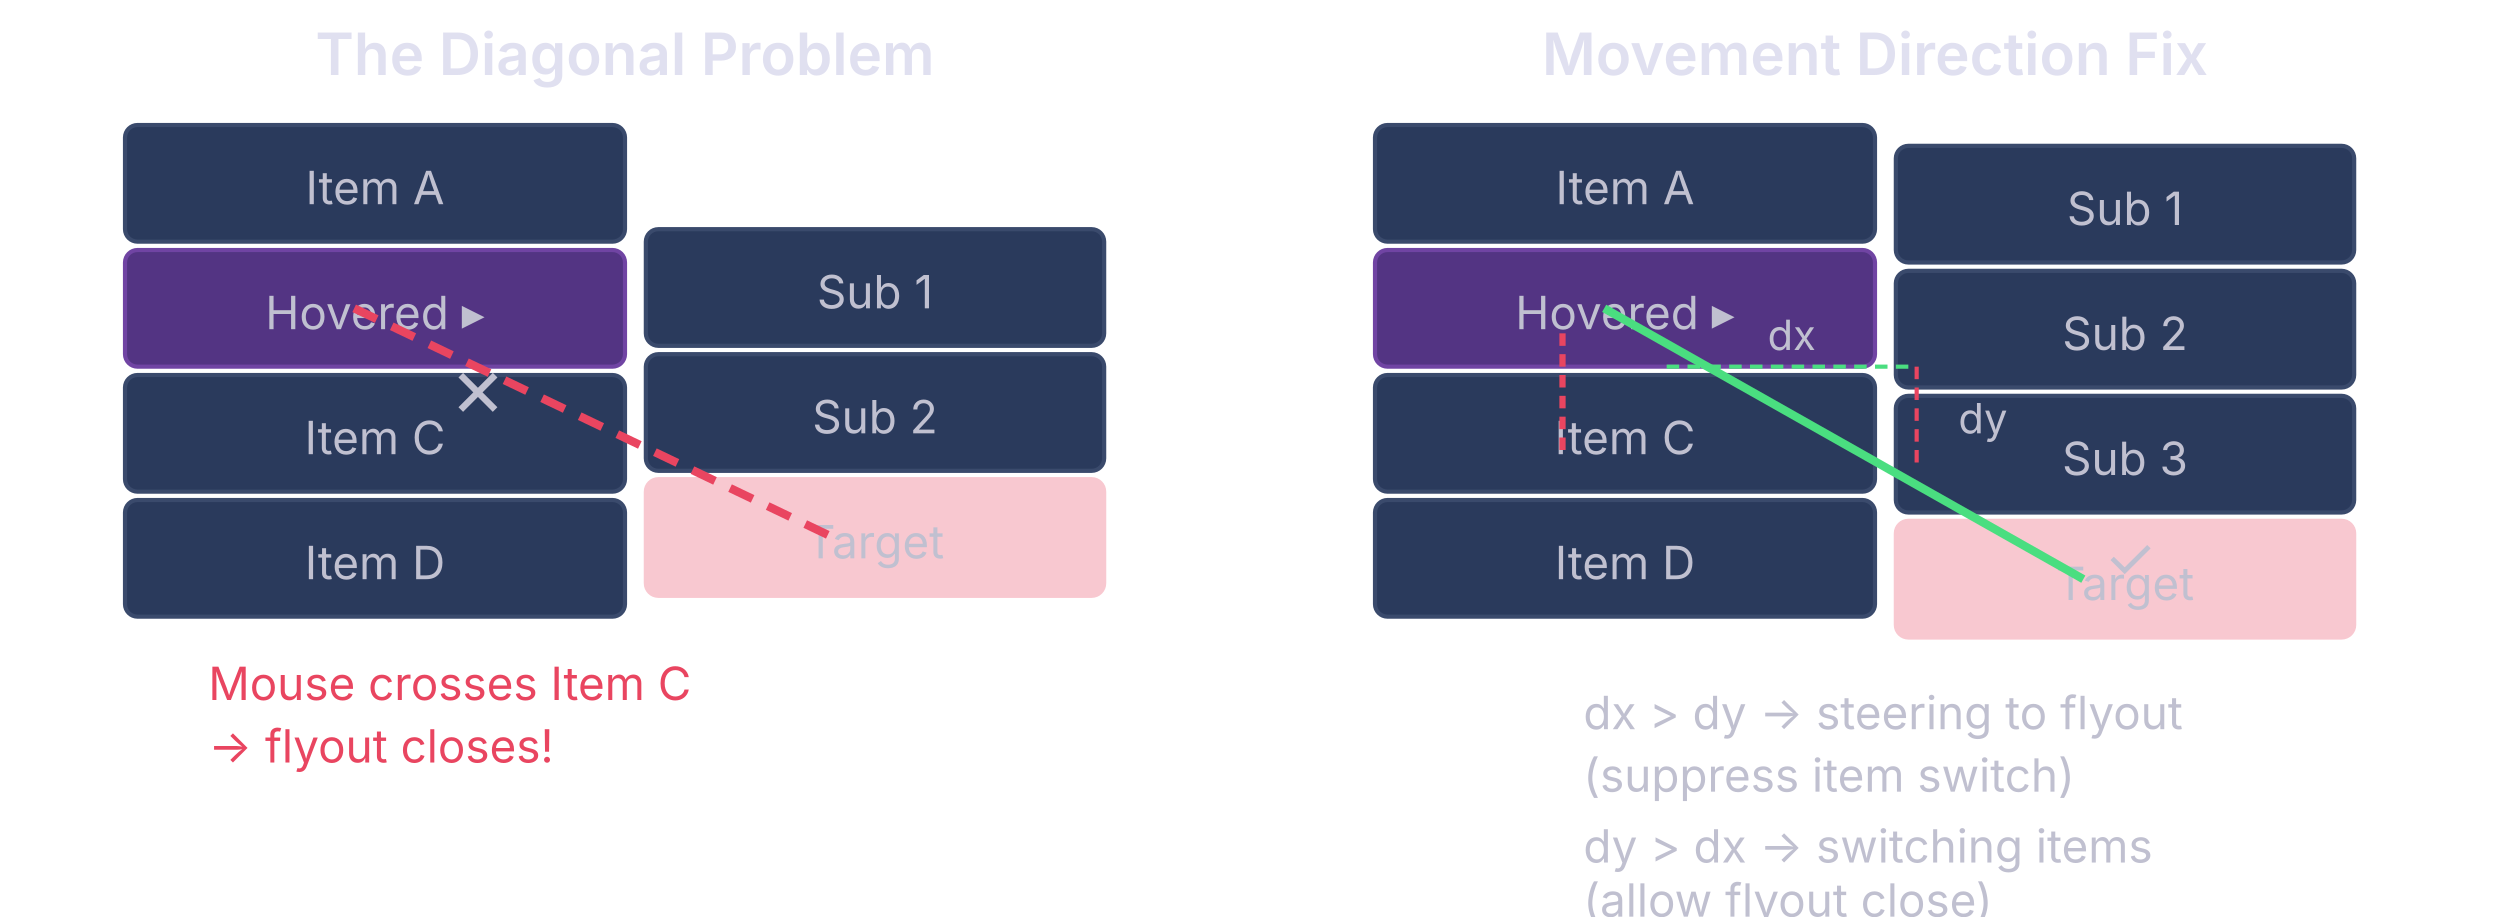
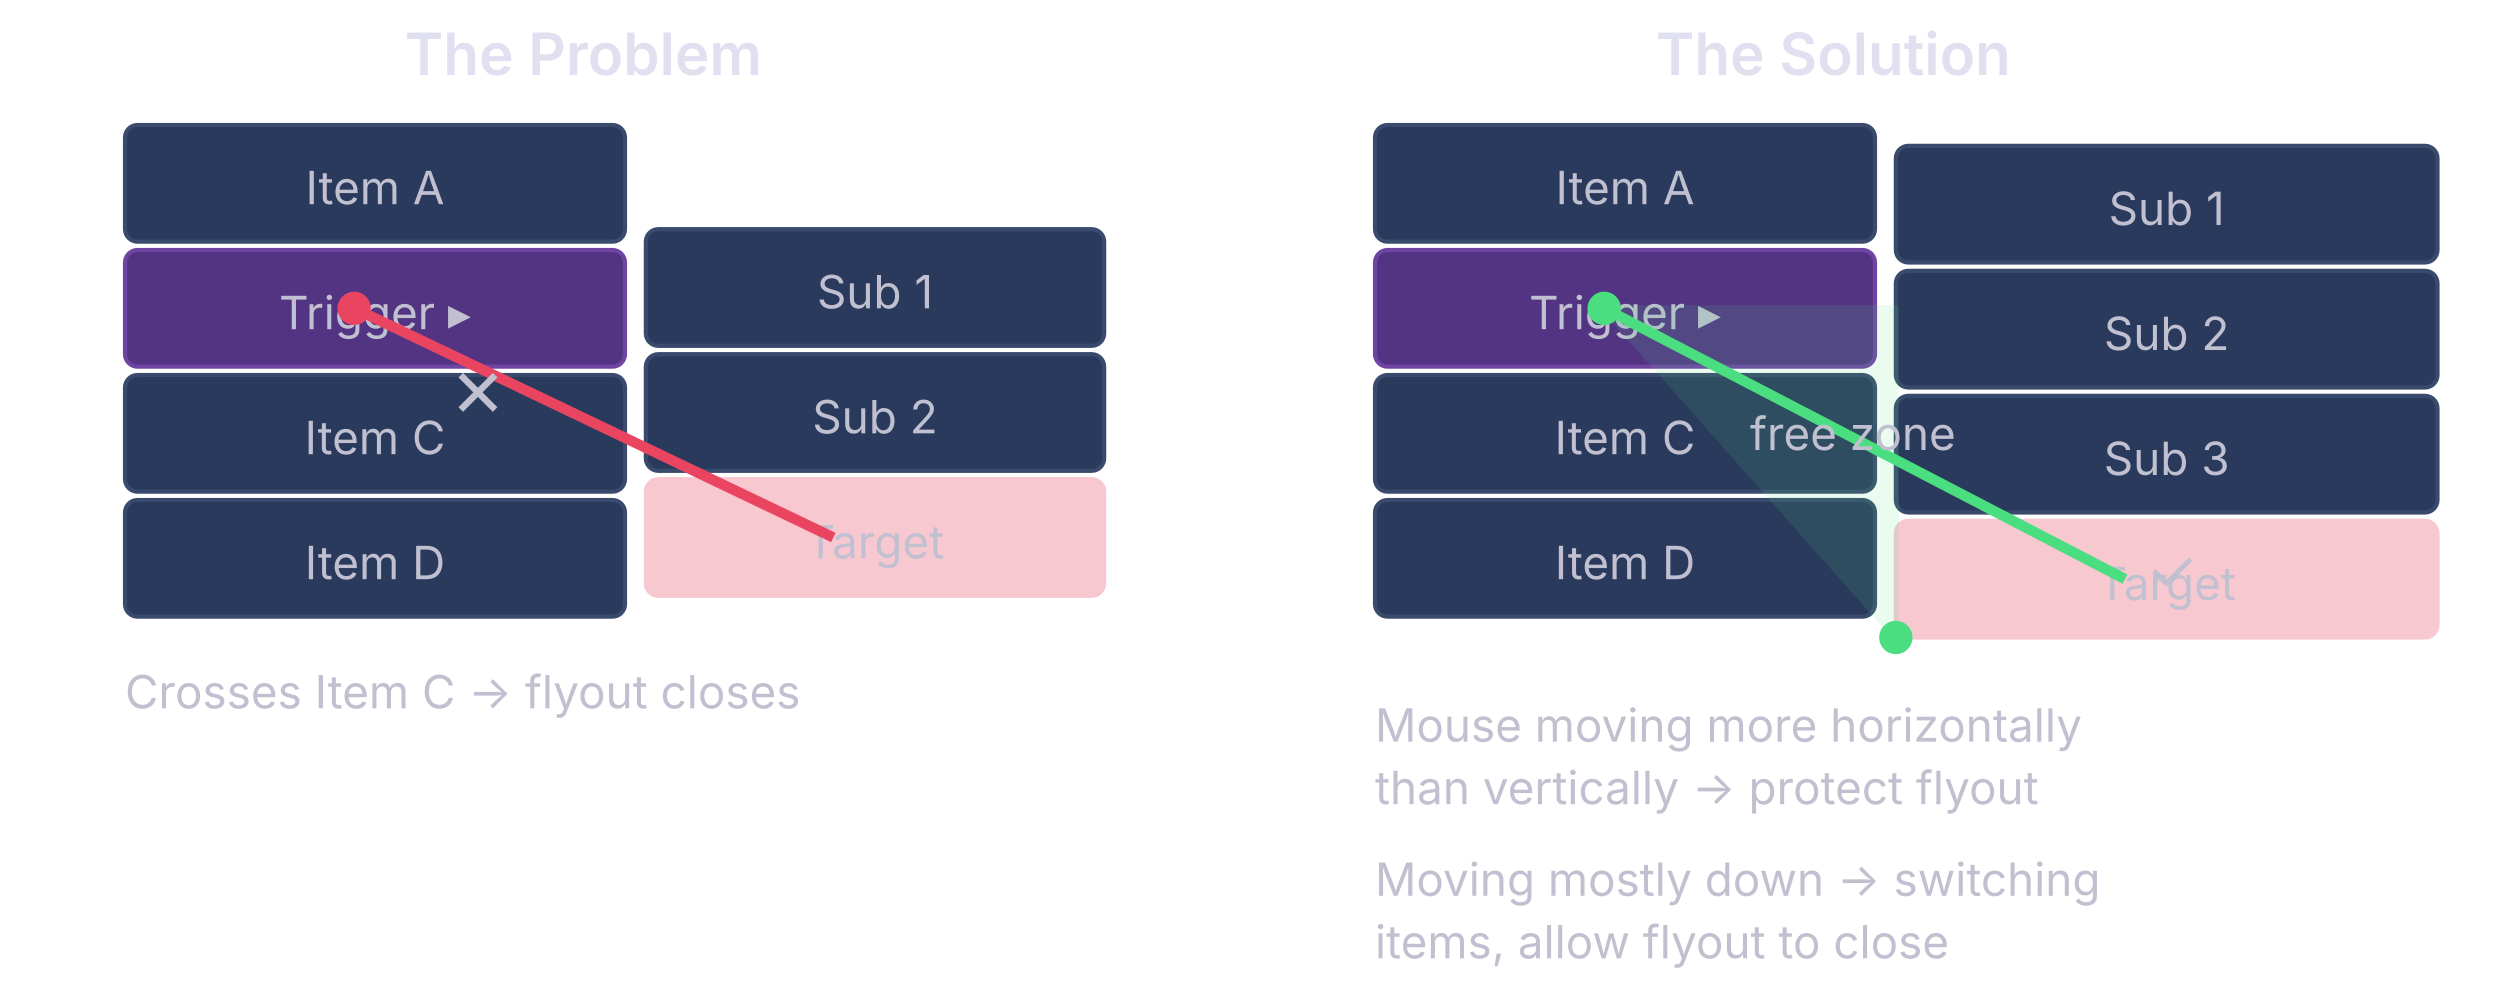
- <svg xmlns="http://www.w3.org/2000/svg" viewBox="0 0 600 220" width="600" height="220" font-family="-apple-system, BlinkMacSystemFont, system-ui, sans-serif">
+ <svg xmlns="http://www.w3.org/2000/svg" viewBox="0 0 600 240" width="600" height="240" font-family="-apple-system, BlinkMacSystemFont, system-ui, sans-serif">
  <style>
    text { fill: #c0c0d0; }
    .label { font-size: 11px; }
    .title { font-size: 14px; font-weight: 600; fill: #e0e0f0; }
-     .dim { font-size: 11px; fill: #e94560; }
-     .small { font-size: 10px; }
+     .dim { font-size: 11px; }
  </style>
-   <text x="150" y="18" text-anchor="middle" class="title">The Diagonal Problem</text>
+   <text x="140" y="18" text-anchor="middle" class="title">The Problem</text>
  <rect x="30" y="30" width="120" height="28" rx="3" fill="#2a3a5c" stroke="#3a4a6c" />
  <rect x="30" y="60" width="120" height="28" rx="3" fill="#533483" stroke="#7044a3" />
  <rect x="30" y="90" width="120" height="28" rx="3" fill="#2a3a5c" stroke="#3a4a6c" />
  <rect x="30" y="120" width="120" height="28" rx="3" fill="#2a3a5c" stroke="#3a4a6c" />
  <text x="90" y="49" text-anchor="middle" class="label">Item A</text>
-   <text x="90" y="79" text-anchor="middle" class="label" fill="#d0c0ff">Hovered ▸</text>
+   <text x="90" y="79" text-anchor="middle" class="label" fill="#d0c0ff">Trigger ▸</text>
  <text x="90" y="109" text-anchor="middle" class="label">Item C</text>
  <text x="90" y="139" text-anchor="middle" class="label">Item D</text>
  <rect x="155" y="55" width="110" height="28" rx="3" fill="#2a3a5c" stroke="#3a4a6c" />
  <rect x="155" y="85" width="110" height="28" rx="3" fill="#2a3a5c" stroke="#3a4a6c" />
  <rect x="155" y="115" width="110" height="28" rx="3" fill="#e94560" opacity="0.3" stroke="#e94560" />
  <text x="210" y="74" text-anchor="middle" class="label">Sub 1</text>
  <text x="210" y="104" text-anchor="middle" class="label">Sub 2</text>
  <text x="210" y="134" text-anchor="middle" class="label" fill="#e94560">Target</text>
-   <line x1="85" y1="74" x2="200" y2="129" stroke="#e94560" stroke-width="2" stroke-dasharray="6,4" />
+   <line x1="85" y1="74" x2="200" y2="129" stroke="#e94560" stroke-width="2.5" />
+   <circle cx="85" cy="74" r="4" fill="#e94560" />
  <text x="108" y="100" fill="#e94560" font-size="16" font-weight="bold">✕</text>
-   <text x="50" y="168" class="dim">Mouse crosses Item C</text>
-   <text x="50" y="183" class="dim">→ flyout closes!</text>
-   <text x="450" y="18" text-anchor="middle" class="title">Movement Direction Fix</text>
+   <text x="30" y="170" class="dim" fill="#e94560">Crosses Item C → flyout closes</text>
+   <text x="440" y="18" text-anchor="middle" class="title">The Solution</text>
  <rect x="330" y="30" width="120" height="28" rx="3" fill="#2a3a5c" stroke="#3a4a6c" />
  <rect x="330" y="60" width="120" height="28" rx="3" fill="#533483" stroke="#7044a3" />
  <rect x="330" y="90" width="120" height="28" rx="3" fill="#2a3a5c" stroke="#3a4a6c" />
  <rect x="330" y="120" width="120" height="28" rx="3" fill="#2a3a5c" stroke="#3a4a6c" />
  <text x="390" y="49" text-anchor="middle" class="label">Item A</text>
-   <text x="390" y="79" text-anchor="middle" class="label" fill="#d0c0ff">Hovered ▸</text>
+   <text x="390" y="79" text-anchor="middle" class="label" fill="#d0c0ff">Trigger ▸</text>
  <text x="390" y="109" text-anchor="middle" class="label">Item C</text>
  <text x="390" y="139" text-anchor="middle" class="label">Item D</text>
-   <rect x="455" y="35" width="110" height="28" rx="3" fill="#2a3a5c" stroke="#3a4a6c" />
-   <rect x="455" y="65" width="110" height="28" rx="3" fill="#2a3a5c" stroke="#3a4a6c" />
-   <rect x="455" y="95" width="110" height="28" rx="3" fill="#2a3a5c" stroke="#3a4a6c" />
-   <rect x="455" y="125" width="110" height="28" rx="3" fill="#e94560" opacity="0.3" stroke="#e94560" />
-   <text x="510" y="54" text-anchor="middle" class="label">Sub 1</text>
-   <text x="510" y="84" text-anchor="middle" class="label">Sub 2</text>
-   <text x="510" y="114" text-anchor="middle" class="label">Sub 3</text>
-   <text x="510" y="144" text-anchor="middle" class="label" fill="#e94560">Target</text>
-   <line x1="385" y1="74" x2="500" y2="139" stroke="#4ade80" stroke-width="2" />
-   <text x="505" y="139" fill="#4ade80" font-size="14">✓</text>
-   <line x1="400" y1="88" x2="460" y2="88" stroke="#4ade80" stroke-width="1" stroke-dasharray="3,2" />
-   <text x="430" y="84" text-anchor="middle" class="small" fill="#4ade80">dx</text>
-   <line x1="460" y1="88" x2="460" y2="112" stroke="#e94560" stroke-width="1" stroke-dasharray="3,2" />
-   <text x="470" y="104" class="small" fill="#e94560">dy</text>
-   <text x="380" y="175" class="label" fill="#4ade80">dx &gt; dy → steering to flyout</text>
-   <text x="380" y="190" class="label" fill="#4ade80">(suppress item switch)</text>
-   <line x1="375" y1="80" x2="375" y2="110" stroke="#e94560" stroke-width="1.5" stroke-dasharray="3,2" />
-   <text x="380" y="207" class="label" fill="#a0a0b0">dy &gt; dx → switching items</text>
-   <text x="380" y="220" class="label" fill="#a0a0b0">(allow flyout close)</text>
+   <rect x="455" y="35" width="130" height="28" rx="3" fill="#2a3a5c" stroke="#3a4a6c" />
+   <rect x="455" y="65" width="130" height="28" rx="3" fill="#2a3a5c" stroke="#3a4a6c" />
+   <rect x="455" y="95" width="130" height="28" rx="3" fill="#2a3a5c" stroke="#3a4a6c" />
+   <rect x="455" y="125" width="130" height="28" rx="3" fill="#e94560" opacity="0.3" stroke="#e94560" />
+   <text x="520" y="54" text-anchor="middle" class="label">Sub 1</text>
+   <text x="520" y="84" text-anchor="middle" class="label">Sub 2</text>
+   <text x="520" y="114" text-anchor="middle" class="label">Sub 3</text>
+   <text x="520" y="144" text-anchor="middle" class="label" fill="#e94560">Target</text>
+   <polygon points="385,74 455,153 455,74" fill="#4ade80" opacity="0.12" stroke="#4ade80" stroke-width="1.5" />
+   <circle cx="455" cy="153" r="4" fill="#4ade80" />
+   <line x1="385" y1="74" x2="510" y2="139" stroke="#4ade80" stroke-width="2.5" />
+   <circle cx="385" cy="74" r="4" fill="#4ade80" />
+   <text x="515" y="142" fill="#4ade80" font-size="14">✓</text>
+   <text x="420" y="108" class="label" fill="#4ade80">free zone</text>
+   <text x="330" y="178" class="dim" fill="#4ade80">Mouse moving more horizontally</text>
+   <text x="330" y="193" class="dim" fill="#4ade80">than vertically → protect flyout</text>
+   <text x="330" y="215" class="dim" fill="#a0a0b0">Moving mostly down → switching</text>
+   <text x="330" y="230" class="dim" fill="#a0a0b0">items, allow flyout to close</text>
</svg>
